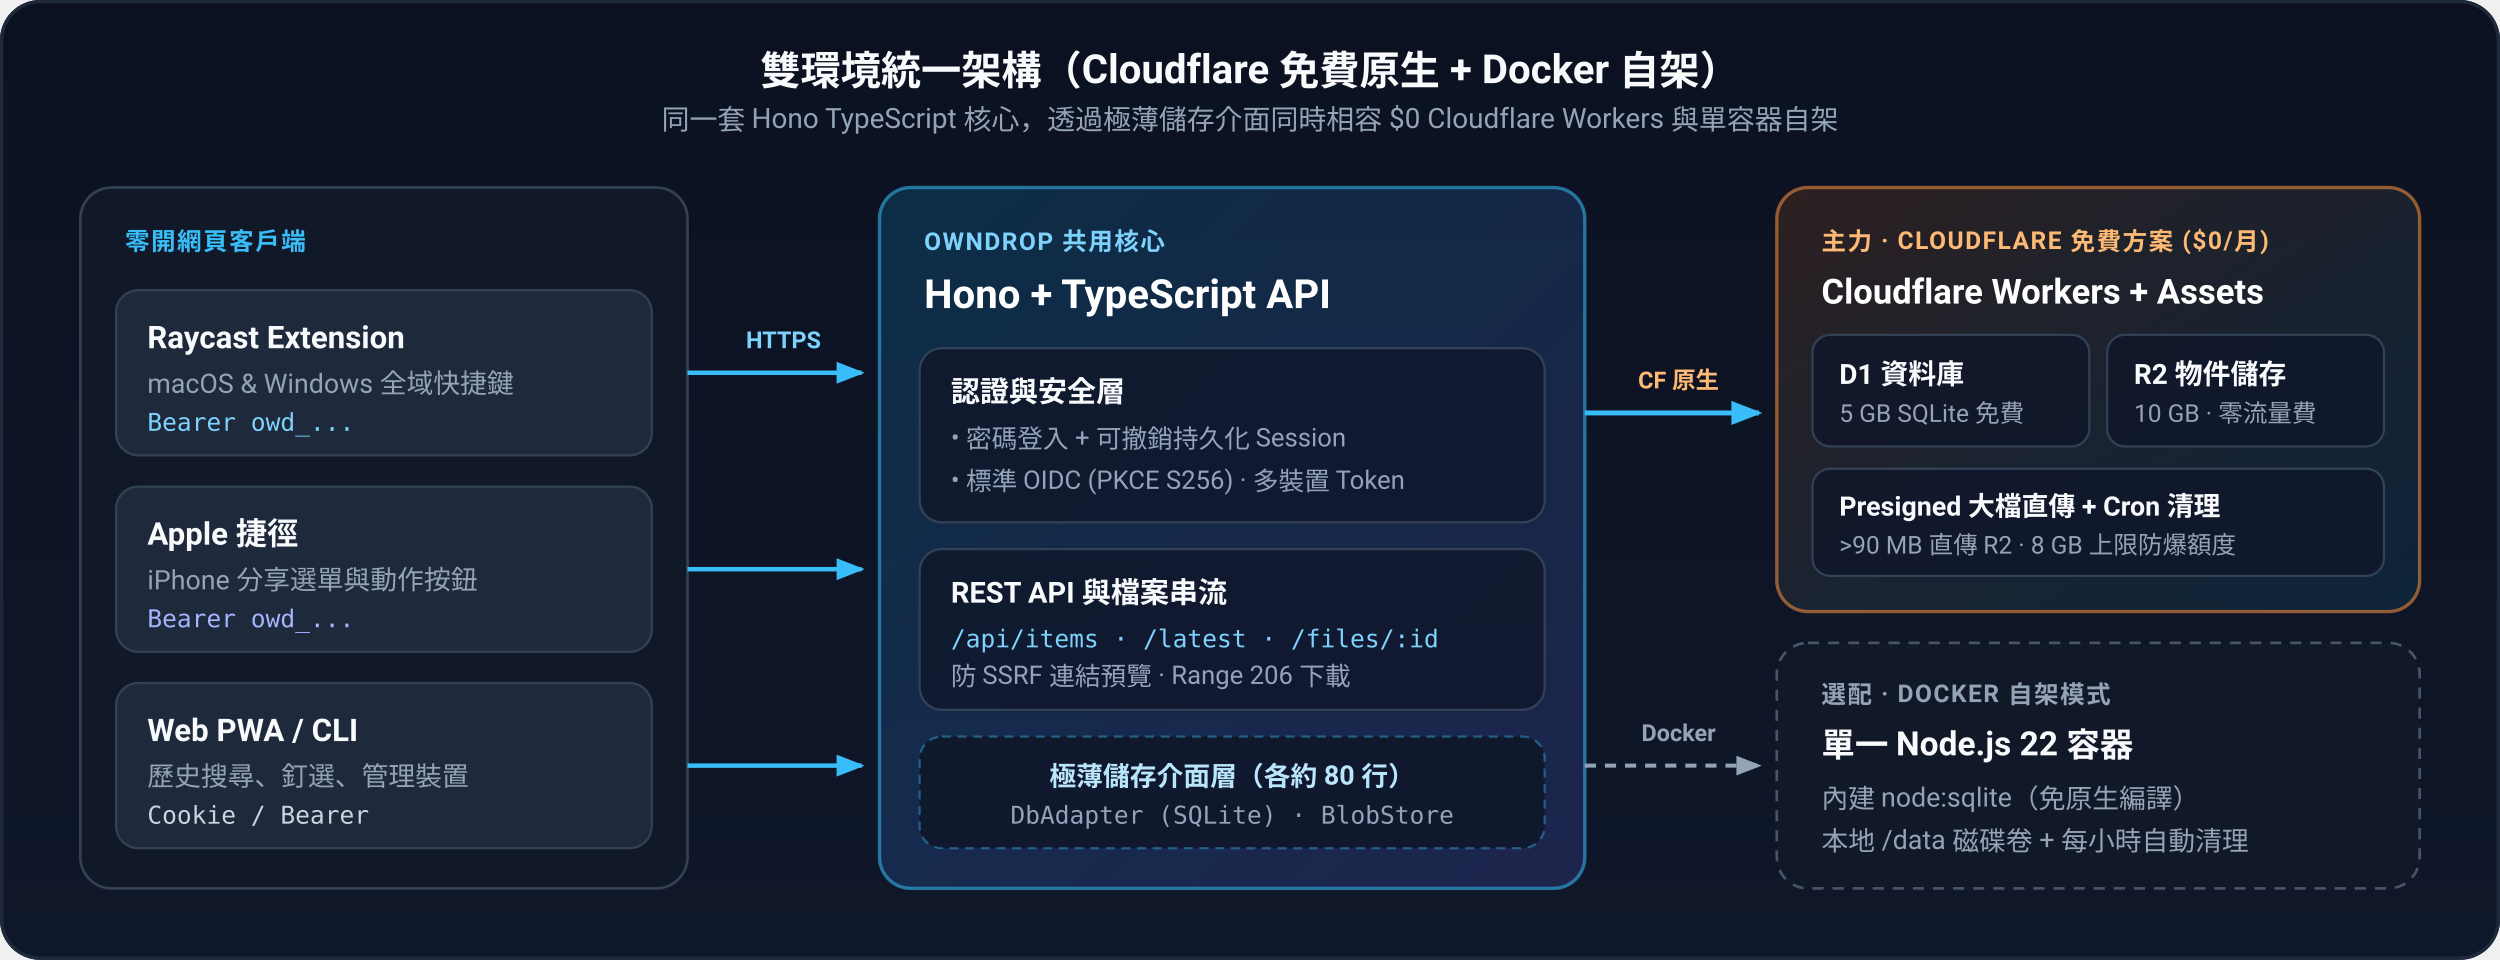
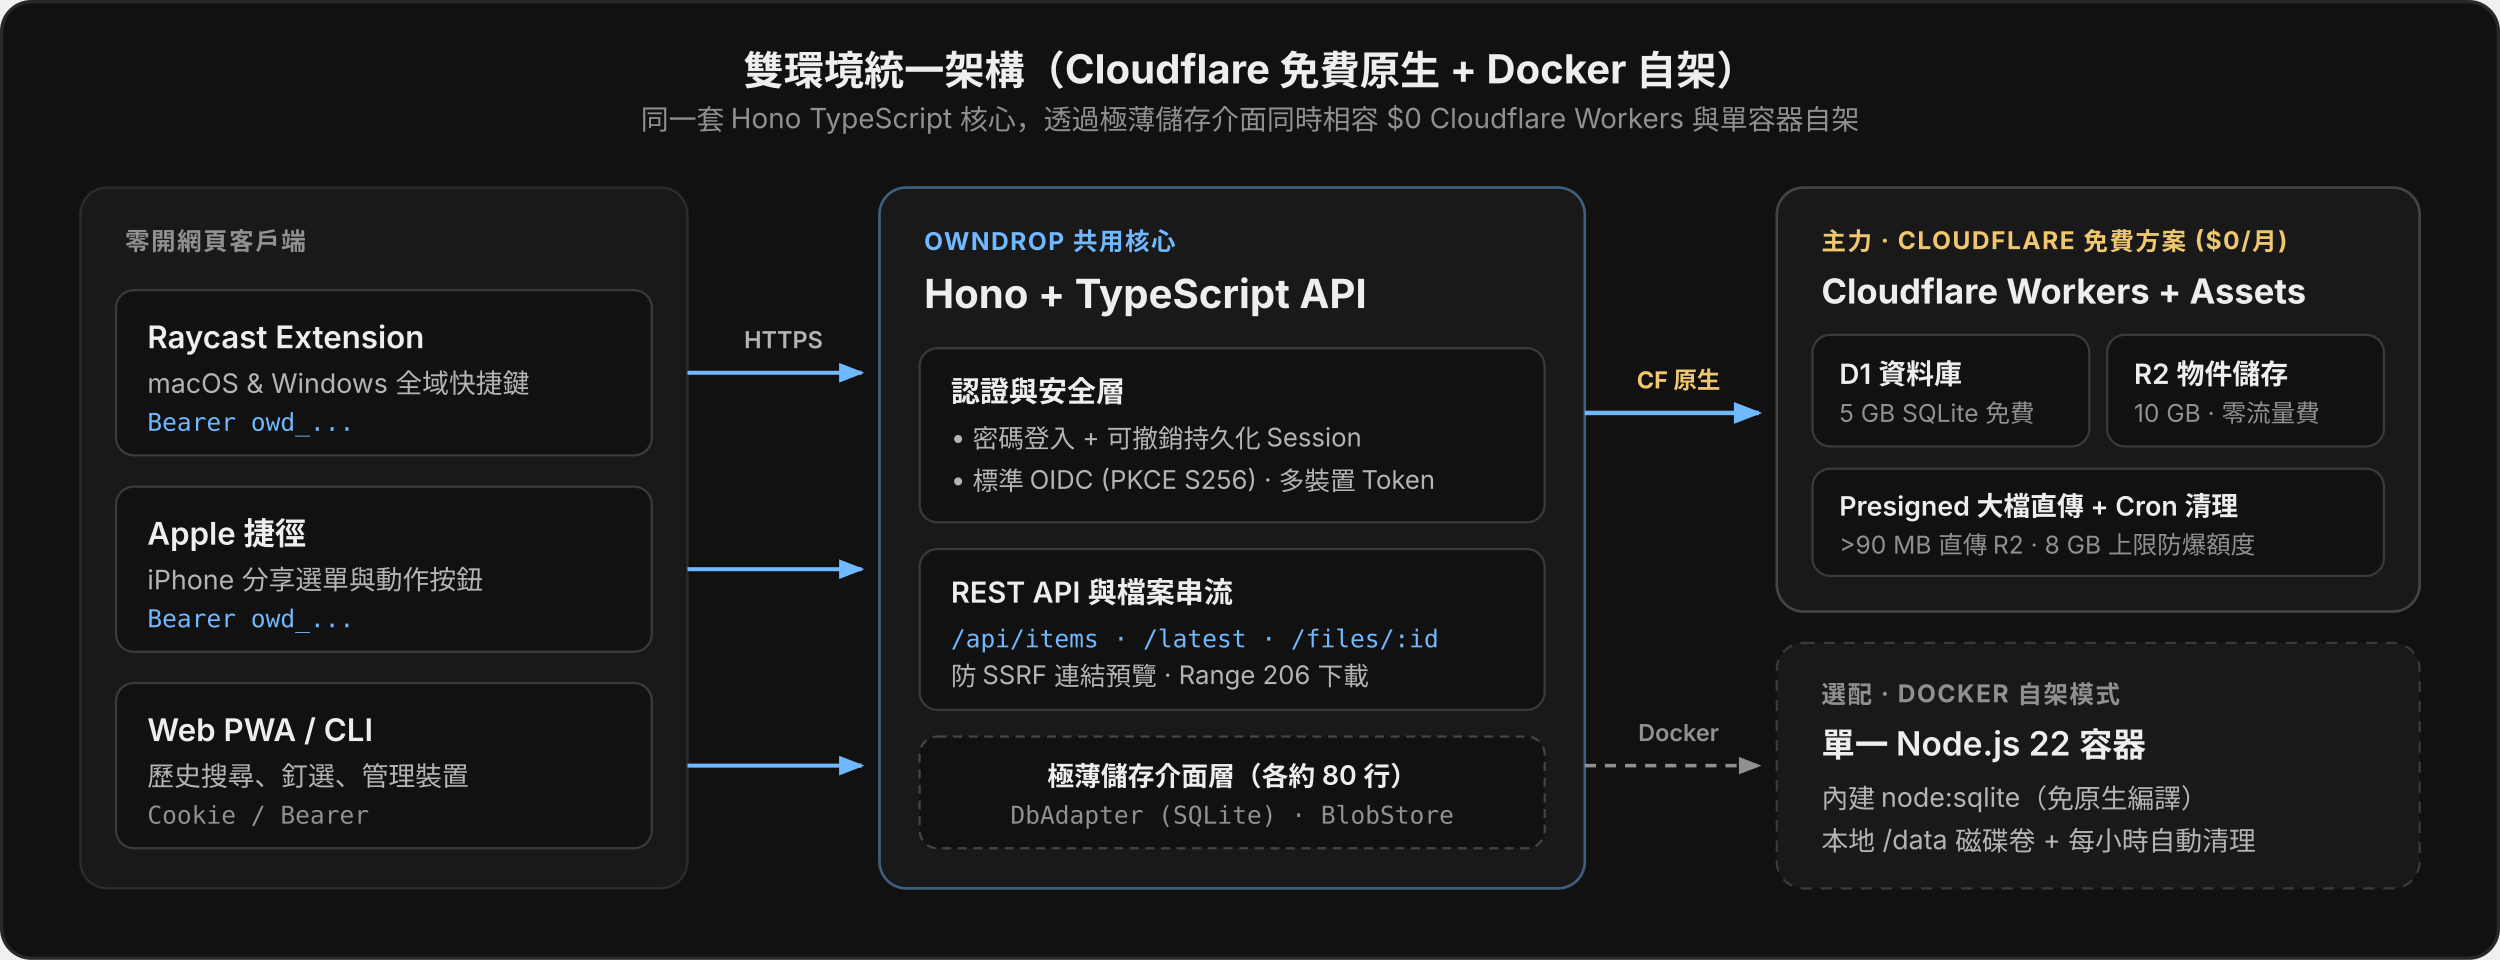
<svg xmlns="http://www.w3.org/2000/svg" viewBox="0 0 1120 430" width="1120" height="430" role="img" aria-label="OwnDrop 雙環境統一架構圖">
  <defs>
-     <linearGradient id="bg" x1="0" y1="0" x2="0" y2="1">
-       <stop offset="0%" stop-color="#0b1120" />
-       <stop offset="100%" stop-color="#0f172a" />
-     </linearGradient>
-     <linearGradient id="coreBg" x1="0" y1="0" x2="1" y2="1">
-       <stop offset="0%" stop-color="#0ea5e9" stop-opacity="0.18" />
-       <stop offset="100%" stop-color="#6366f1" stop-opacity="0.18" />
-     </linearGradient>
-     <linearGradient id="cfBg" x1="0" y1="0" x2="1" y2="1">
-       <stop offset="0%" stop-color="#f97316" stop-opacity="0.14" />
-       <stop offset="100%" stop-color="#0ea5e9" stop-opacity="0.10" />
-     </linearGradient>
-     <marker id="arrowBlue" viewBox="0 0 10 10" refX="8" refY="5" markerWidth="7" markerHeight="7" orient="auto-start-reverse">
-       <path d="M 0 1.5 L 9 5 L 0 8.5 z" fill="#38bdf8" />
+     <marker id="arrowAccent" viewBox="0 0 10 10" refX="8" refY="5" markerWidth="7" markerHeight="7" orient="auto-start-reverse">
+       <path d="M 0 1.5 L 9 5 L 0 8.5 z" fill="#70b8ff" />
    </marker>
-     <marker id="arrowSlate" viewBox="0 0 10 10" refX="8" refY="5" markerWidth="7" markerHeight="7" orient="auto-start-reverse">
-       <path d="M 0 1.5 L 9 5 L 0 8.5 z" fill="#94a3b8" />
+     <marker id="arrowMuted" viewBox="0 0 10 10" refX="8" refY="5" markerWidth="7" markerHeight="7" orient="auto-start-reverse">
+       <path d="M 0 1.5 L 9 5 L 0 8.5 z" fill="#909090" />
    </marker>
    <style>
-       .sans { font-family: -apple-system, BlinkMacSystemFont, "PingFang TC", "Noto Sans TC", "Segoe UI", Roboto, sans-serif; }
+       .sans { font-family: "Avenir Next", "PingFang TC", "Microsoft JhengHei", -apple-system, sans-serif; }
      .mono { font-family: ui-monospace, SFMono-Regular, Menlo, Monaco, Consolas, monospace; }
    </style>
  </defs>
-   <rect width="1120" height="430" rx="18" fill="url(#bg)" />
-   <rect x="0.75" y="0.75" width="1118.5" height="428.5" rx="17.25" fill="none" stroke="#1e293b" stroke-width="1.5" />
-   <text x="560" y="38" text-anchor="middle" fill="#f8fafc" font-size="18" font-weight="700" class="sans">
+   <rect width="1120" height="430" rx="14" fill="#111111" />
+   <rect x="0.75" y="0.75" width="1118.5" height="428.5" rx="13.25" fill="none" stroke="#ffffff" stroke-opacity="0.1" stroke-width="1.5" />
+   <text x="560" y="38" text-anchor="middle" fill="#eeeeee" font-size="18" font-weight="700" class="sans">
    雙環境統一架構（Cloudflare 免費原生 + Docker 自架）
  </text>
-   <text x="560" y="58" text-anchor="middle" fill="#94a3b8" font-size="12.5" class="sans">
+   <text x="560" y="58" text-anchor="middle" fill="#909090" font-size="12.5" class="sans">
    同一套 Hono TypeScript 核心，透過極薄儲存介面同時相容 $0 Cloudflare Workers 與單容器自架
  </text>
  <g transform="translate(36, 84)">
-     <rect width="272" height="314" rx="14" fill="#111827" stroke="#334155" stroke-width="1.2" />
-     <text x="20" y="28" fill="#38bdf8" font-size="11" font-weight="700" letter-spacing="0.06em" class="sans">零開網頁客戶端</text>
-     <rect x="16" y="46" width="240" height="74" rx="10" fill="#1e293b" stroke="#334155" stroke-width="1" />
-     <text x="30" y="72" fill="#f8fafc" font-size="14" font-weight="700" class="sans">Raycast Extension</text>
-     <text x="30" y="92" fill="#94a3b8" font-size="12" class="sans">macOS &amp; Windows 全域快捷鍵</text>
-     <text x="30" y="109" fill="#7dd3fc" font-size="11" class="mono">Bearer owd_...</text>
-     <rect x="16" y="134" width="240" height="74" rx="10" fill="#1e293b" stroke="#334155" stroke-width="1" />
-     <text x="30" y="160" fill="#f8fafc" font-size="14" font-weight="700" class="sans">Apple 捷徑</text>
-     <text x="30" y="180" fill="#94a3b8" font-size="12" class="sans">iPhone 分享選單與動作按鈕</text>
-     <text x="30" y="197" fill="#a5b4fc" font-size="11" class="mono">Bearer owd_...</text>
-     <rect x="16" y="222" width="240" height="74" rx="10" fill="#1e293b" stroke="#334155" stroke-width="1" />
-     <text x="30" y="248" fill="#f8fafc" font-size="14" font-weight="700" class="sans">Web PWA / CLI</text>
-     <text x="30" y="268" fill="#94a3b8" font-size="12" class="sans">歷史搜尋、釘選、管理裝置</text>
-     <text x="30" y="285" fill="#cbd5e1" font-size="11" class="mono">Cookie / Bearer</text>
+     <rect width="272" height="314" rx="12" fill="#191919" stroke="#ffffff" stroke-opacity="0.1" stroke-width="1" />
+     <text x="20" y="28" fill="#909090" font-size="11" font-weight="700" letter-spacing="0.06em" class="sans">零開網頁客戶端</text>
+     <rect x="16" y="46" width="240" height="74" rx="8" fill="#111111" stroke="#3a3a3a" stroke-width="1" />
+     <text x="30" y="72" fill="#eeeeee" font-size="14" font-weight="600" class="sans">Raycast Extension</text>
+     <text x="30" y="92" fill="#b4b4b4" font-size="12" class="sans">macOS &amp; Windows 全域快捷鍵</text>
+     <text x="30" y="109" fill="#70b8ff" font-size="11" class="mono">Bearer owd_...</text>
+     <rect x="16" y="134" width="240" height="74" rx="8" fill="#111111" stroke="#3a3a3a" stroke-width="1" />
+     <text x="30" y="160" fill="#eeeeee" font-size="14" font-weight="600" class="sans">Apple 捷徑</text>
+     <text x="30" y="180" fill="#b4b4b4" font-size="12" class="sans">iPhone 分享選單與動作按鈕</text>
+     <text x="30" y="197" fill="#70b8ff" font-size="11" class="mono">Bearer owd_...</text>
+     <rect x="16" y="222" width="240" height="74" rx="8" fill="#111111" stroke="#3a3a3a" stroke-width="1" />
+     <text x="30" y="248" fill="#eeeeee" font-size="14" font-weight="600" class="sans">Web PWA / CLI</text>
+     <text x="30" y="268" fill="#b4b4b4" font-size="12" class="sans">歷史搜尋、釘選、管理裝置</text>
+     <text x="30" y="285" fill="#909090" font-size="11" class="mono">Cookie / Bearer</text>
  </g>
  <g transform="translate(394, 84)">
-     <rect width="316" height="314" rx="14" fill="url(#coreBg)" stroke="#38bdf8" stroke-opacity="0.55" stroke-width="1.5" />
-     <text x="20" y="28" fill="#7dd3fc" font-size="11" font-weight="700" letter-spacing="0.06em" class="sans">OWNDROP 共用核心</text>
-     <text x="20" y="54" fill="#ffffff" font-size="18" font-weight="700" class="sans">Hono + TypeScript API</text>
-     <rect x="18" y="72" width="280" height="78" rx="10" fill="#0f172a" fill-opacity="0.82" stroke="#334155" stroke-width="1" />
-     <text x="32" y="96" fill="#f8fafc" font-size="13" font-weight="700" class="sans">認證與安全層</text>
-     <text x="32" y="116" fill="#94a3b8" font-size="11.5" class="sans">• 密碼登入 + 可撤銷持久化 Session</text>
-     <text x="32" y="135" fill="#94a3b8" font-size="11.5" class="sans">• 標準 OIDC (PKCE S256) · 多裝置 Token</text>
-     <rect x="18" y="162" width="280" height="72" rx="10" fill="#0f172a" fill-opacity="0.82" stroke="#334155" stroke-width="1" />
-     <text x="32" y="186" fill="#f8fafc" font-size="13" font-weight="700" class="sans">REST API 與檔案串流</text>
-     <text x="32" y="206" fill="#7dd3fc" font-size="11" class="mono">/api/items · /latest · /files/:id</text>
-     <text x="32" y="223" fill="#94a3b8" font-size="11.5" class="sans">防 SSRF 連結預覽 · Range 206 下載</text>
-     <rect x="18" y="246" width="280" height="50" rx="10" fill="#0f172a" fill-opacity="0.92" stroke="#38bdf8" stroke-opacity="0.4" stroke-dasharray="4 3" />
-     <text x="158" y="268" text-anchor="middle" fill="#bae6fd" font-size="12" font-weight="700" class="sans">極薄儲存介面層（各約 80 行）</text>
-     <text x="158" y="285" text-anchor="middle" fill="#94a3b8" font-size="11" class="mono">DbAdapter (SQLite) · BlobStore</text>
+     <rect width="316" height="314" rx="12" fill="#191919" stroke="#70b8ff" stroke-opacity="0.45" stroke-width="1.2" />
+     <text x="20" y="28" fill="#70b8ff" font-size="11" font-weight="700" letter-spacing="0.06em" class="sans">OWNDROP 共用核心</text>
+     <text x="20" y="54" fill="#eeeeee" font-size="18" font-weight="700" class="sans">Hono + TypeScript API</text>
+     <rect x="18" y="72" width="280" height="78" rx="8" fill="#111111" stroke="#3a3a3a" stroke-width="1" />
+     <text x="32" y="96" fill="#eeeeee" font-size="13" font-weight="600" class="sans">認證與安全層</text>
+     <text x="32" y="116" fill="#b4b4b4" font-size="11.5" class="sans">• 密碼登入 + 可撤銷持久化 Session</text>
+     <text x="32" y="135" fill="#b4b4b4" font-size="11.5" class="sans">• 標準 OIDC (PKCE S256) · 多裝置 Token</text>
+     <rect x="18" y="162" width="280" height="72" rx="8" fill="#111111" stroke="#3a3a3a" stroke-width="1" />
+     <text x="32" y="186" fill="#eeeeee" font-size="13" font-weight="600" class="sans">REST API 與檔案串流</text>
+     <text x="32" y="206" fill="#70b8ff" font-size="11" class="mono">/api/items · /latest · /files/:id</text>
+     <text x="32" y="223" fill="#b4b4b4" font-size="11.5" class="sans">防 SSRF 連結預覽 · Range 206 下載</text>
+     <rect x="18" y="246" width="280" height="50" rx="8" fill="#111111" stroke="#ffffff" stroke-opacity="0.2" stroke-dasharray="4 3" />
+     <text x="158" y="268" text-anchor="middle" fill="#eeeeee" font-size="12" font-weight="600" class="sans">極薄儲存介面層（各約 80 行）</text>
+     <text x="158" y="285" text-anchor="middle" fill="#909090" font-size="11" class="mono">DbAdapter (SQLite) · BlobStore</text>
  </g>
  <g transform="translate(796, 84)">
-     <rect width="288" height="190" rx="14" fill="url(#cfBg)" stroke="#fb923c" stroke-opacity="0.55" stroke-width="1.5" />
-     <text x="20" y="28" fill="#fdba74" font-size="11" font-weight="700" letter-spacing="0.06em" class="sans">主力 · CLOUDFLARE 免費方案 ($0/月)</text>
-     <text x="20" y="52" fill="#ffffff" font-size="15.5" font-weight="700" class="sans">Cloudflare Workers + Assets</text>
-     <rect x="16" y="66" width="124" height="50" rx="8" fill="#0f172a" fill-opacity="0.82" stroke="#334155" />
-     <text x="28" y="88" fill="#f8fafc" font-size="12.5" font-weight="700" class="sans">D1 資料庫</text>
-     <text x="28" y="105" fill="#94a3b8" font-size="11" class="sans">5 GB SQLite 免費</text>
-     <rect x="148" y="66" width="124" height="50" rx="8" fill="#0f172a" fill-opacity="0.82" stroke="#334155" />
-     <text x="160" y="88" fill="#f8fafc" font-size="12.5" font-weight="700" class="sans">R2 物件儲存</text>
-     <text x="160" y="105" fill="#94a3b8" font-size="11" class="sans">10 GB · 零流量費</text>
-     <rect x="16" y="126" width="256" height="48" rx="8" fill="#0f172a" fill-opacity="0.82" stroke="#334155" />
-     <text x="28" y="147" fill="#f8fafc" font-size="12" font-weight="600" class="sans">Presigned 大檔直傳 + Cron 清理</text>
-     <text x="28" y="164" fill="#94a3b8" font-size="11" class="sans">&gt;90 MB 直傳 R2 · 8 GB 上限防爆額度</text>
+     <rect width="288" height="190" rx="12" fill="#191919" stroke="#ffffff" stroke-opacity="0.2" stroke-width="1.2" />
+     <text x="20" y="28" fill="#f0c76f" font-size="11" font-weight="700" letter-spacing="0.06em" class="sans">主力 · CLOUDFLARE 免費方案 ($0/月)</text>
+     <text x="20" y="52" fill="#eeeeee" font-size="15.5" font-weight="700" class="sans">Cloudflare Workers + Assets</text>
+     <rect x="16" y="66" width="124" height="50" rx="8" fill="#111111" stroke="#3a3a3a" />
+     <text x="28" y="88" fill="#eeeeee" font-size="12.5" font-weight="600" class="sans">D1 資料庫</text>
+     <text x="28" y="105" fill="#909090" font-size="11" class="sans">5 GB SQLite 免費</text>
+     <rect x="148" y="66" width="124" height="50" rx="8" fill="#111111" stroke="#3a3a3a" />
+     <text x="160" y="88" fill="#eeeeee" font-size="12.5" font-weight="600" class="sans">R2 物件儲存</text>
+     <text x="160" y="105" fill="#909090" font-size="11" class="sans">10 GB · 零流量費</text>
+     <rect x="16" y="126" width="256" height="48" rx="8" fill="#111111" stroke="#3a3a3a" />
+     <text x="28" y="147" fill="#eeeeee" font-size="12" font-weight="600" class="sans">Presigned 大檔直傳 + Cron 清理</text>
+     <text x="28" y="164" fill="#909090" font-size="11" class="sans">&gt;90 MB 直傳 R2 · 8 GB 上限防爆額度</text>
  </g>
  <g transform="translate(796, 288)">
-     <rect width="288" height="110" rx="14" fill="#111827" stroke="#475569" stroke-width="1.2" stroke-dasharray="5 4" />
-     <text x="20" y="27" fill="#94a3b8" font-size="11" font-weight="700" letter-spacing="0.06em" class="sans">選配 · DOCKER 自架模式</text>
-     <text x="20" y="51" fill="#f8fafc" font-size="15" font-weight="700" class="sans">單一 Node.js 22 容器</text>
-     <text x="20" y="74" fill="#94a3b8" font-size="12" class="sans">內建 node:sqlite（免原生編譯）</text>
-     <text x="20" y="93" fill="#94a3b8" font-size="12" class="sans">本地 /data 磁碟卷 + 每小時自動清理</text>
+     <rect width="288" height="110" rx="12" fill="#191919" stroke="#3a3a3a" stroke-width="1" stroke-dasharray="5 4" />
+     <text x="20" y="27" fill="#909090" font-size="11" font-weight="700" letter-spacing="0.06em" class="sans">選配 · DOCKER 自架模式</text>
+     <text x="20" y="51" fill="#eeeeee" font-size="15" font-weight="600" class="sans">單一 Node.js 22 容器</text>
+     <text x="20" y="74" fill="#b4b4b4" font-size="12" class="sans">內建 node:sqlite（免原生編譯）</text>
+     <text x="20" y="93" fill="#b4b4b4" font-size="12" class="sans">本地 /data 磁碟卷 + 每小時自動清理</text>
  </g>
-   <line x1="308" y1="167" x2="386" y2="167" stroke="#38bdf8" stroke-width="2" marker-end="url(#arrowBlue)" />
-   <line x1="308" y1="255" x2="386" y2="255" stroke="#38bdf8" stroke-width="2" marker-end="url(#arrowBlue)" />
-   <line x1="308" y1="343" x2="386" y2="343" stroke="#38bdf8" stroke-width="2" marker-end="url(#arrowBlue)" />
-   <text x="351" y="156" text-anchor="middle" fill="#7dd3fc" font-size="10.5" font-weight="600" class="sans">HTTPS</text>
-   <path d="M 710 185 L 788 185" fill="none" stroke="#38bdf8" stroke-width="2.2" marker-end="url(#arrowBlue)" />
-   <text x="752" y="174" text-anchor="middle" fill="#fdba74" font-size="10.5" font-weight="700" class="sans">CF 原生</text>
-   <path d="M 710 343 L 788 343" fill="none" stroke="#94a3b8" stroke-width="1.8" stroke-dasharray="5 4" marker-end="url(#arrowSlate)" />
-   <text x="752" y="332" text-anchor="middle" fill="#94a3b8" font-size="10.5" font-weight="600" class="sans">Docker</text>
+   <line x1="308" y1="167" x2="386" y2="167" stroke="#70b8ff" stroke-width="1.8" marker-end="url(#arrowAccent)" />
+   <line x1="308" y1="255" x2="386" y2="255" stroke="#70b8ff" stroke-width="1.8" marker-end="url(#arrowAccent)" />
+   <line x1="308" y1="343" x2="386" y2="343" stroke="#70b8ff" stroke-width="1.8" marker-end="url(#arrowAccent)" />
+   <text x="351" y="156" text-anchor="middle" fill="#b4b4b4" font-size="10.5" font-weight="600" class="sans">HTTPS</text>
+   <path d="M 710 185 L 788 185" fill="none" stroke="#70b8ff" stroke-width="2" marker-end="url(#arrowAccent)" />
+   <text x="752" y="174" text-anchor="middle" fill="#f0c76f" font-size="10.5" font-weight="700" class="sans">CF 原生</text>
+   <path d="M 710 343 L 788 343" fill="none" stroke="#909090" stroke-width="1.6" stroke-dasharray="5 4" marker-end="url(#arrowMuted)" />
+   <text x="752" y="332" text-anchor="middle" fill="#909090" font-size="10.5" font-weight="600" class="sans">Docker</text>
</svg>
